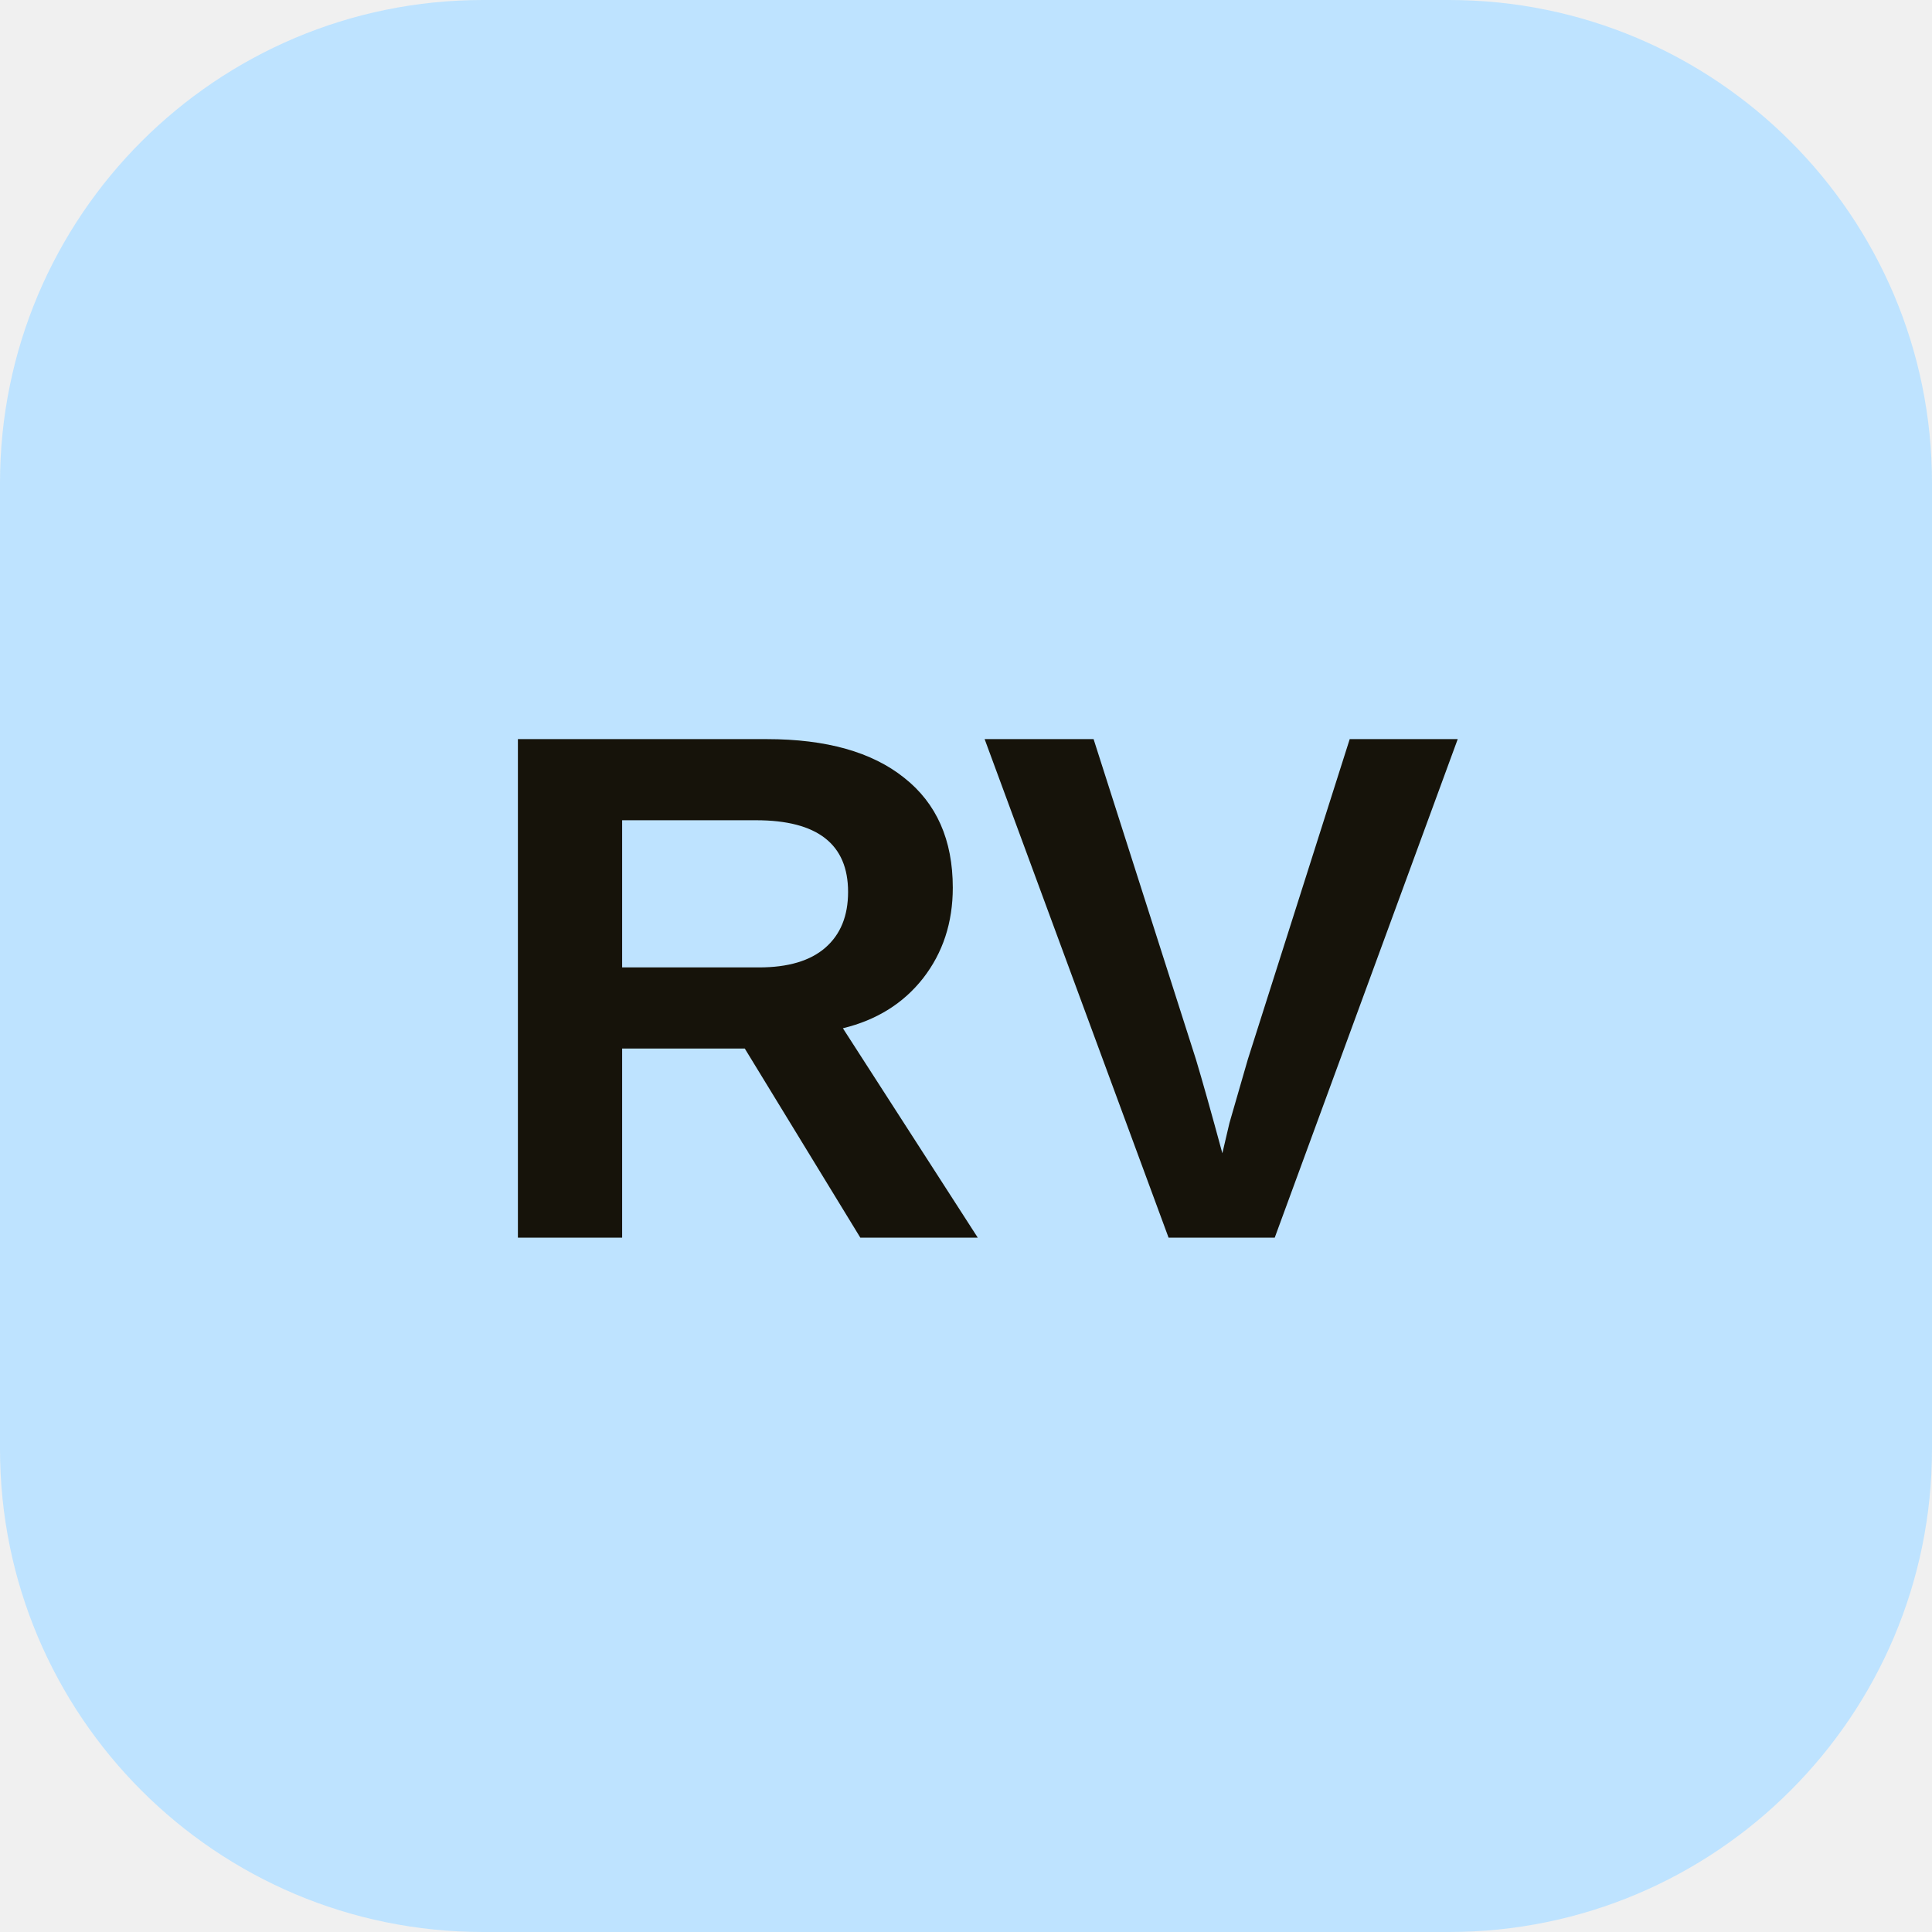
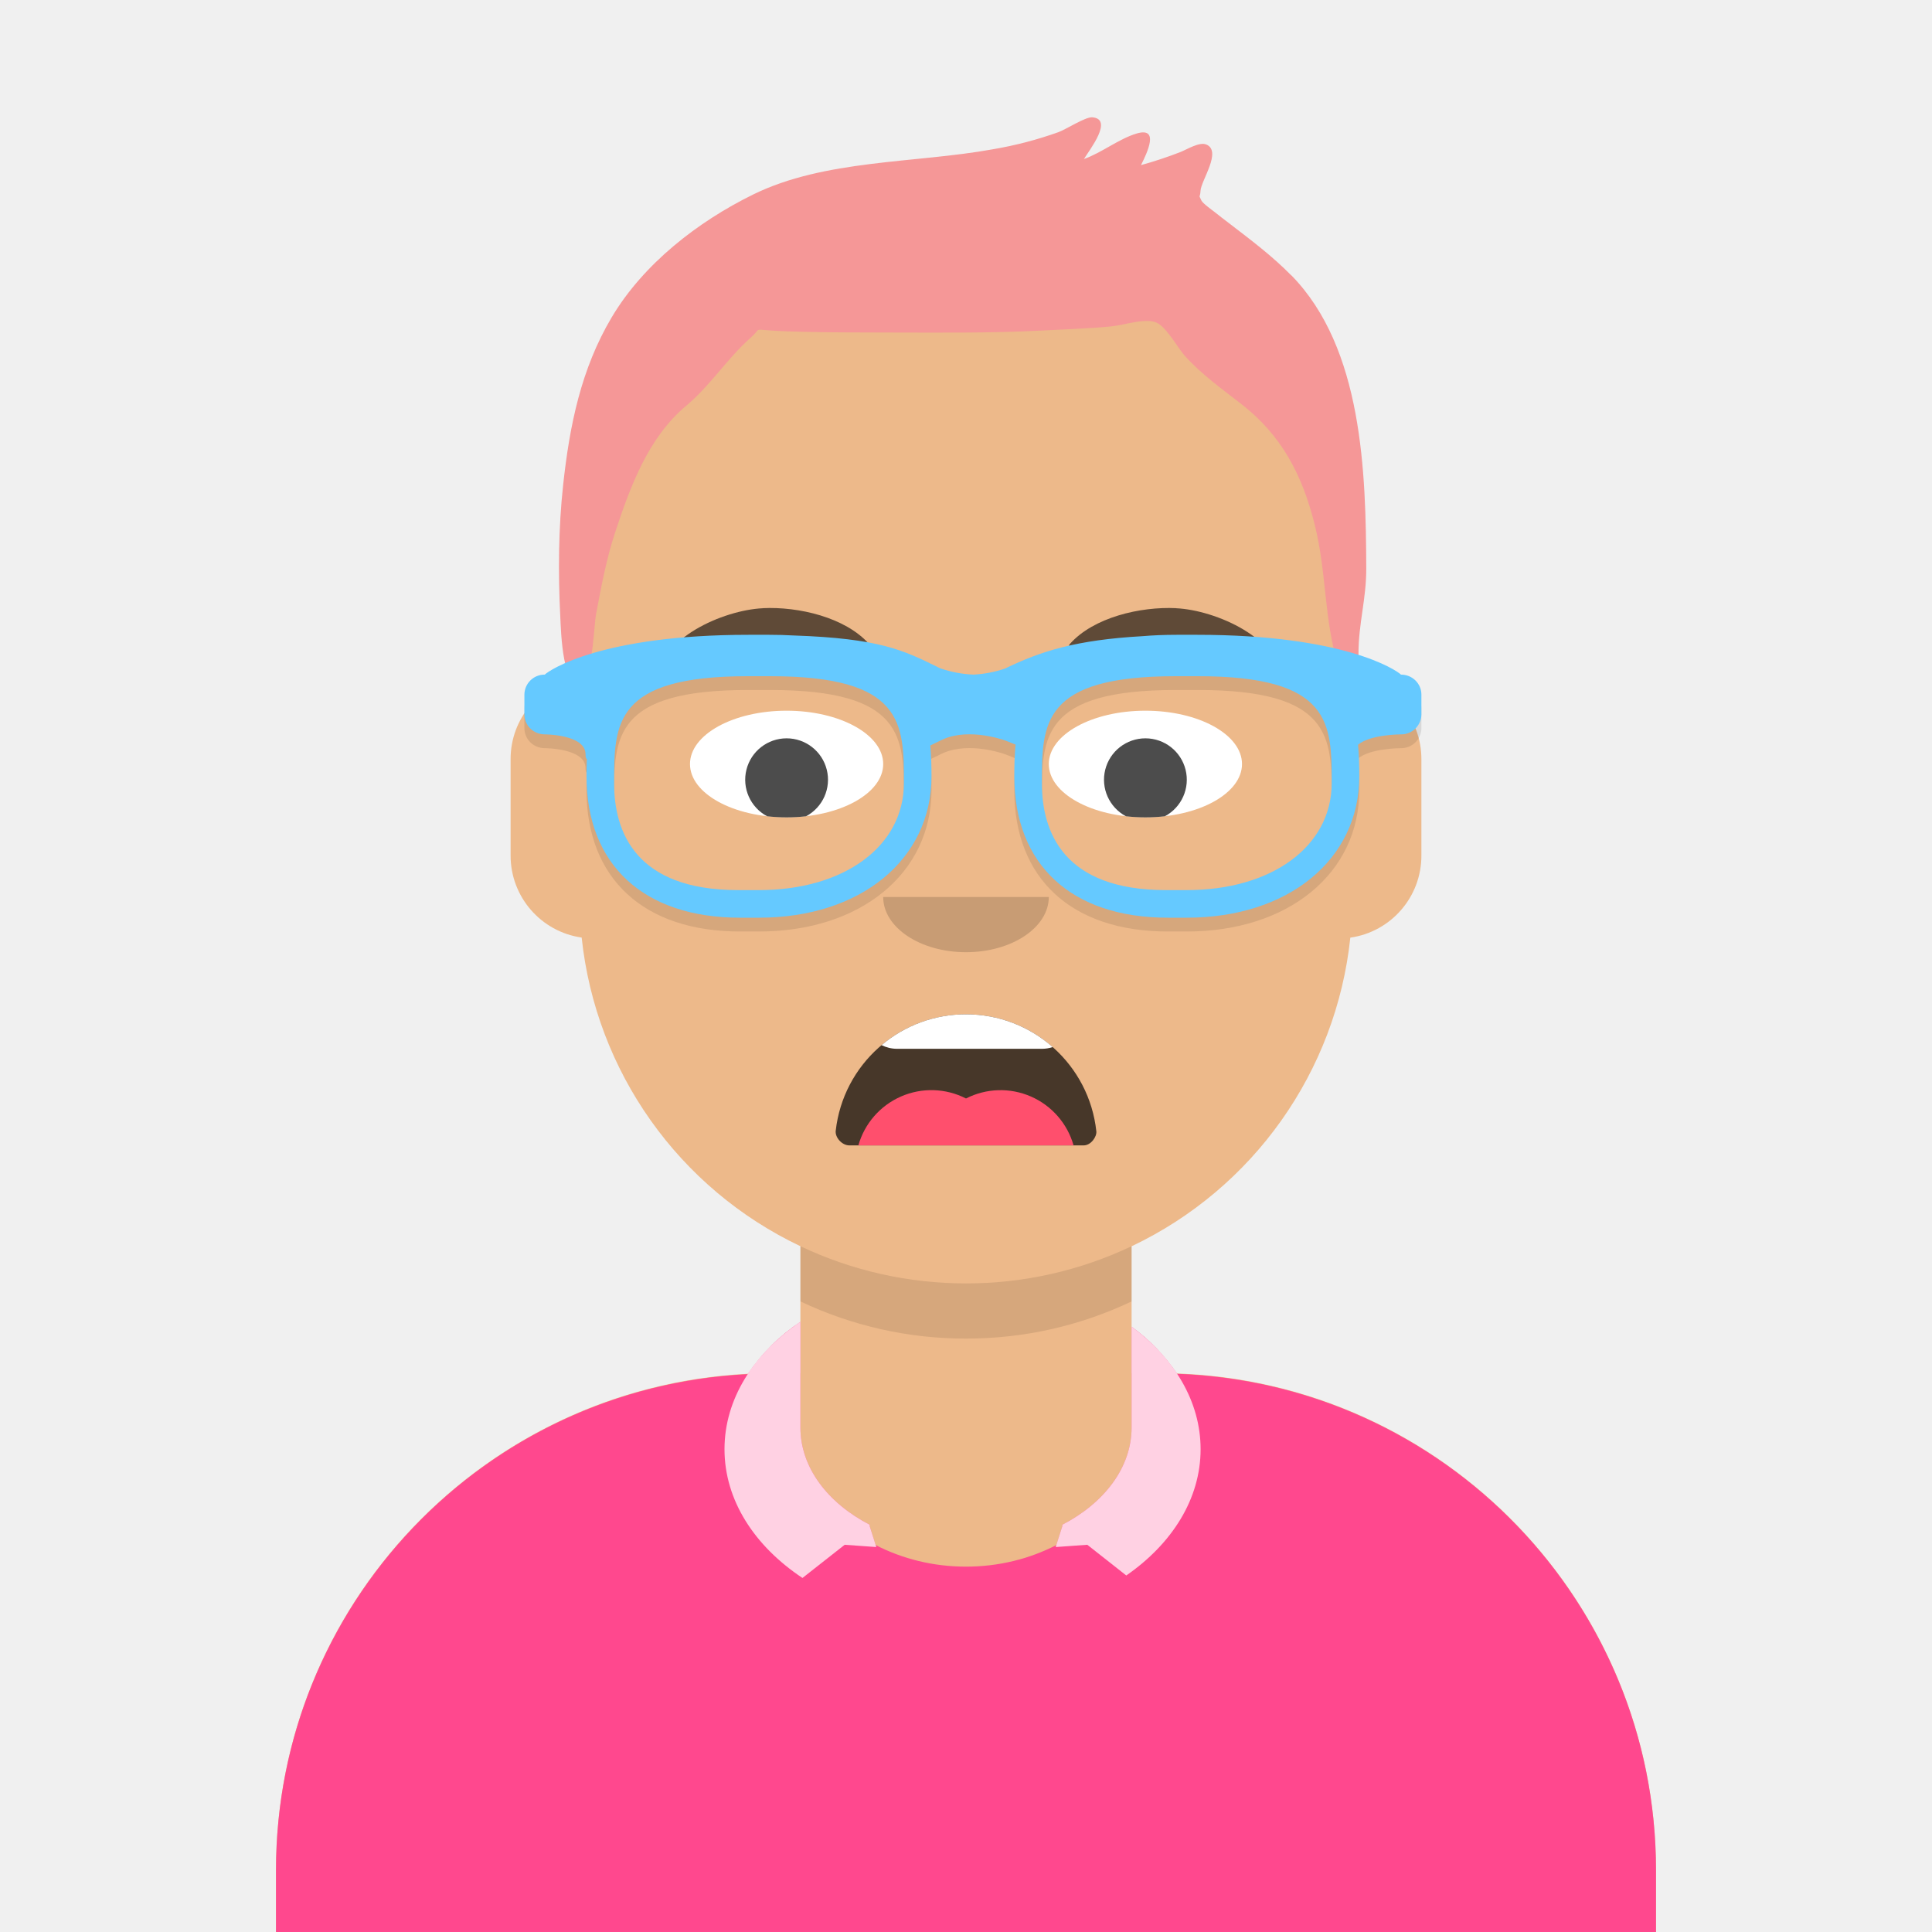
- <svg xmlns="http://www.w3.org/2000/svg" width="64" height="64" viewBox="0 0 64 64">
-   <rect width="64" height="64" rx="16" fill="#BEE3FF" />
-   <text x="32" y="41" font-family="Arial, Helvetica, sans-serif" font-size="24" font-weight="800" fill="#16130A" text-anchor="middle">RV</text>
+ <svg xmlns="http://www.w3.org/2000/svg" viewBox="0 0 280 280" fill="none" shape-rendering="auto">
+   <mask id="viewboxMask">
+     <rect width="280" height="280" rx="0" ry="0" x="0" y="0" fill="#fff" />
+   </mask>
+   <g mask="url(#viewboxMask)">
+     <g transform="translate(8)">
+       <path d="M132 36a56 56 0 0 0-56 56v6.17A12 12 0 0 0 66 110v14a12 12 0 0 0 10.3 11.88 56.04 56.04 0 0 0 31.7 44.73v18.4h-4a72 72 0 0 0-72 72v9h200v-9a72 72 0 0 0-72-72h-4v-18.39a56.04 56.04 0 0 0 31.7-44.73A12 12 0 0 0 198 124v-14a12 12 0 0 0-10-11.83V92a56 56 0 0 0-56-56Z" fill="#edb98a" />
+       <path d="M108 180.61v8a55.79 55.79 0 0 0 24 5.39c8.59 0 16.73-1.93 24-5.39v-8a55.79 55.79 0 0 1-24 5.39 55.79 55.79 0 0 1-24-5.39Z" fill="#000" fill-opacity=".1" />
+       <g transform="translate(0 170)">
+         <path d="M100.37 29.14a27.6 27.6 0 0 1 7.63-7.57v15.3c0 5.83 3.98 10.98 10.08 14.13l-.08.06.9 2.86c3.89 2 8.35 3.13 13.1 3.13s9.21-1.13 13.1-3.13l.9-2.86-.08-.06c6.1-3.15 10.08-8.3 10.08-14.12v-14.6a27.1 27.1 0 0 1 6.6 6.82 72 72 0 0 1 69.4 71.95V110H32v-8.95a72 72 0 0 1 68.37-71.9Z" fill="#ff488e" />
+         <path d="M108 21.57c-6.77 4.6-11 11.17-11 18.46 0 7.4 4.36 14.05 11.3 18.66l6.12-4.81 4.58.33-1-3.15.08-.06c-6.1-3.15-10.08-8.3-10.08-14.12v-15.3ZM156 36.88c0 5.82-3.98 10.97-10.08 14.12l.08.06-1 3.15 4.58-.33 5.65 4.45c6.63-4.6 10.77-11.1 10.77-18.3 0-6.92-3.82-13.2-10-17.75v14.6Z" fill="#fff" fill-opacity=".75" />
+       </g>
+       <g transform="translate(78 134)">
+         <path fill-rule="evenodd" clip-rule="evenodd" d="M35.12 29.87a19 19 0 0 1 37.77.09c.08.77-.77 2.04-1.85 2.04H37.1C36 32 35 30.82 35.12 29.87Z" fill="#000" fill-opacity=".7" />
+         <path d="M69.59 32H38.4a11 11 0 0 1 15.6-6.8A11 11 0 0 1 69.59 32Z" fill="#FF4F6D" />
+         <path d="M66.57 17.75A5 5 0 0 1 65 18H44c-.8 0-1.57-.2-2.24-.53A18.92 18.92 0 0 1 54 13c4.82 0 9.22 1.8 12.57 4.75Z" fill="#fff" />
+       </g>
+       <g transform="translate(104 122)">
+         <path fill-rule="evenodd" clip-rule="evenodd" d="M16 8c0 4.42 5.37 8 12 8s12-3.58 12-8" fill="#000" fill-opacity=".16" />
+       </g>
+       <g transform="translate(76 90)">
+         <path d="M44 20.73c0 4.26-6.27 7.72-14 7.72S16 25 16 20.73C16 16.46 22.27 13 30 13s14 3.46 14 7.73ZM96 20.73c0 4.26-6.27 7.72-14 7.72S68 25 68 20.73C68 16.46 74.27 13 82 13s14 3.46 14 7.73Z" fill="#fff" />
+         <path d="M32.82 28.3a25.15 25.15 0 0 1-5.64 0 6 6 0 1 1 5.64 0ZM84.82 28.3a25.15 25.15 0 0 1-5.64 0 6 6 0 1 1 5.64 0Z" fill="#000" fill-opacity=".7" />
+       </g>
+       <g transform="translate(76 82)">
+         <path d="M26.55 6.15c-5.8.27-15.2 4.49-14.96 10.34.01.18.3.27.43.12 2.76-2.96 22.32-5.95 29.2-4.36.64.14 1.12-.48.72-.93-3.43-3.85-10.2-5.43-15.4-5.18ZM86.45 6.15c5.8.27 15.2 4.49 14.96 10.34-.01.18-.3.27-.43.12-2.76-2.96-22.32-5.95-29.2-4.36-.64.14-1.12-.48-.72-.93 3.43-3.85 10.2-5.43 15.4-5.18Z" fill-rule="evenodd" clip-rule="evenodd" fill="#000" fill-opacity=".6" />
+       </g>
+       <g transform="translate(-1)">
+         <path fill-rule="evenodd" clip-rule="evenodd" d="M180.15 39.92c-2.76-2.82-5.96-5.21-9.08-7.61-.69-.53-1.39-1.05-2.06-1.6-.15-.12-1.72-1.24-1.9-1.66-.45-.99-.19-.22-.12-1.4.08-1.5 3.13-5.73.85-6.7-1-.43-2.8.7-3.75 1.08a59.56 59.56 0 0 1-5.73 1.9c.93-1.85 2.7-5.57-.63-4.58-2.6.78-5.03 2.77-7.64 3.7.86-1.4 4.32-5.8 1.2-6.05-.98-.07-3.8 1.75-4.86 2.14a55.81 55.81 0 0 1-9.63 2.51c-11.2 2.02-24.3 1.45-34.65 6.54-8 3.93-15.88 10.03-20.5 17.8-4.44 7.48-6.1 15.67-7.03 24.25-.69 6.3-.74 12.8-.42 19.12.1 2.07.34 11.61 3.34 8.72 1.5-1.44 1.49-7.25 1.87-9.22.75-3.91 1.47-7.85 2.72-11.64 2.2-6.68 4.81-13.8 10.3-18.4 3.53-2.94 6.01-6.93 9.39-9.9 1.51-1.35.36-1.2 2.8-1.03 1.63.12 3.28.16 4.92.2 3.8.1 7.6.08 11.4.1 7.64 0 15.25.12 22.89-.28 3.4-.18 6.8-.28 10.18-.6 1.9-.17 5.25-1.38 6.8-.45 1.43.84 2.91 3.61 3.94 4.75 2.41 2.67 5.3 4.72 8.12 6.92 5.9 4.57 8.87 10.33 10.66 17.48 1.79 7.13 1.29 13.75 3.5 20.76.38 1.24 1.4 3.36 2.67 1.46.24-.36.18-2.3.18-3.42 0-4.52 1.14-7.91 1.13-12.46-.06-13.83-.5-31.87-10.85-42.44Z" fill="#f59797" />
+       </g>
+       <g transform="translate(49 72)" />
+       <g transform="translate(62 42)">
+         <g fill-rule="evenodd" clip-rule="evenodd">
+           <path d="M38.5 52c-21.3 0-28.85 5.1-29.55 5.77A2.92 2.92 0 0 0 6 60.66v2.88c0 1.6 1.32 2.89 2.95 2.89 0 0 5.91 0 5.91 2.88 0 .44.07.65.19.68-.04.82-.05 1.66-.05 2.5C15 85.34 23.31 93 37.24 93H40c14.72 0 25-8.43 25-20.5 0-1.5-.04-3-.17-4.46l1.58-.77c.58-.29 1.21-.5 1.9-.64 1.85-.38 3.95-.22 5.99.28.73.18 1.26.35 1.5.45l1.38.55c-.14 1.5-.18 3.04-.18 4.6C77 85.34 85.31 93 99.24 93H102c14.72 0 25-8.43 25-20.5 0-1.54-.04-3.07-.18-4.56 1.74-1.51 6.22-1.51 6.22-1.51a2.92 2.92 0 0 0 2.96-2.89v-2.88c0-1.6-1.32-2.89-2.96-2.89-.69-.67-8.25-5.77-29.54-5.77H100.53c-1.8 0-3.44.07-4.97.2-9.54.54-14.68 2.15-19.92 4.7a17 17 0 0 1-4.56.87 17.01 17.01 0 0 1-4.81-.91l-.42-.2v-.01c-4.94-2.42-8.43-4.13-20.78-4.55a61.2 61.2 0 0 0-3.6-.1H38.5ZM19 73.5C19 64.84 19 58 38.39 58h3.22C61 58 61 64.84 61 73.5 61 82.63 52.36 89 40 89h-3.03C22.12 89 19 80.57 19 73.5Zm62 0c0-8.66 0-15.5 19.39-15.5h3.22C123 58 123 64.84 123 73.5c0 9.13-8.64 15.5-21 15.5h-3.03C84.12 89 81 80.57 81 73.5Z" fill="#000" fill-opacity=".1" />
+           <path d="M38.5 50c-21.3 0-28.85 5.1-29.55 5.77A2.92 2.92 0 0 0 6 58.66v2.88c0 1.6 1.32 2.89 2.95 2.89 0 0 5.91 0 5.91 2.88 0 .44.07.65.19.68-.04.82-.05 1.66-.05 2.5C15 83.34 23.31 91 37.24 91H40c14.72 0 25-8.43 25-20.5 0-1.5-.04-3-.17-4.46l1.58-.77c.58-.29 1.21-.5 1.9-.64 1.85-.38 3.95-.22 5.99.28.73.18 1.26.35 1.5.45l1.38.55c-.14 1.5-.18 3.04-.18 4.6C77 83.34 85.31 91 99.24 91H102c14.72 0 25-8.43 25-20.5 0-1.54-.04-3.07-.18-4.56 1.74-1.51 6.22-1.51 6.22-1.51a2.92 2.92 0 0 0 2.96-2.89v-2.88c0-1.6-1.32-2.89-2.96-2.89-.69-.67-8.25-5.77-29.54-5.77H100.53c-1.8 0-3.44.07-4.97.2-9.54.54-14.68 2.15-19.92 4.7a17 17 0 0 1-4.56.87 17.01 17.01 0 0 1-4.81-.91l-.42-.2v-.01c-4.94-2.42-8.43-4.13-20.78-4.55a61.2 61.2 0 0 0-3.6-.1H38.5ZM19 71.5C19 62.84 19 56 38.39 56h3.22C61 56 61 62.84 61 71.5 61 80.63 52.36 87 40 87h-3.03C22.12 87 19 78.57 19 71.5Zm62 0c0-8.66 0-15.5 19.39-15.5h3.22C123 56 123 62.84 123 71.5c0 9.13-8.64 15.5-21 15.5h-3.03C84.12 87 81 78.57 81 71.5Z" fill="#65c9ff" />
+         </g>
+       </g>
+     </g>
+   </g>
</svg>
